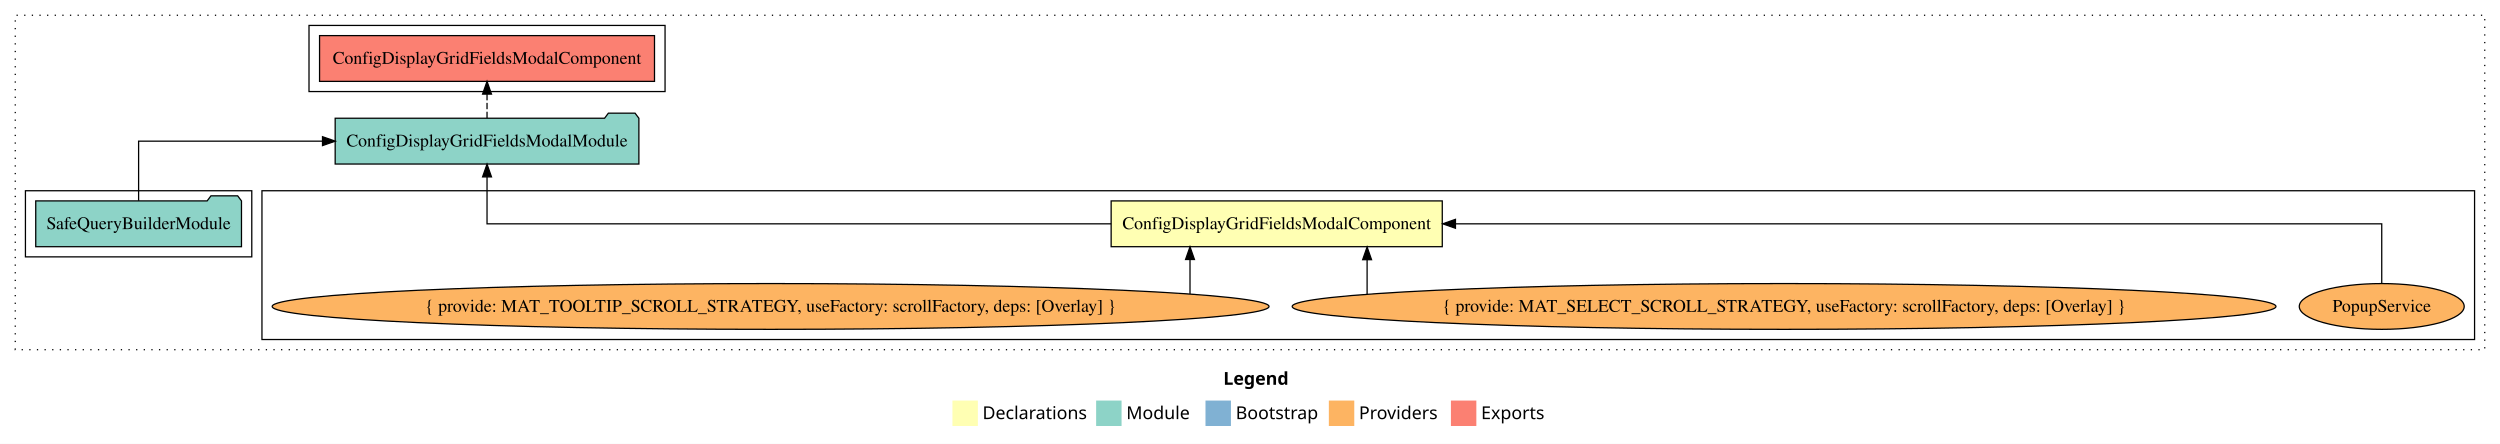
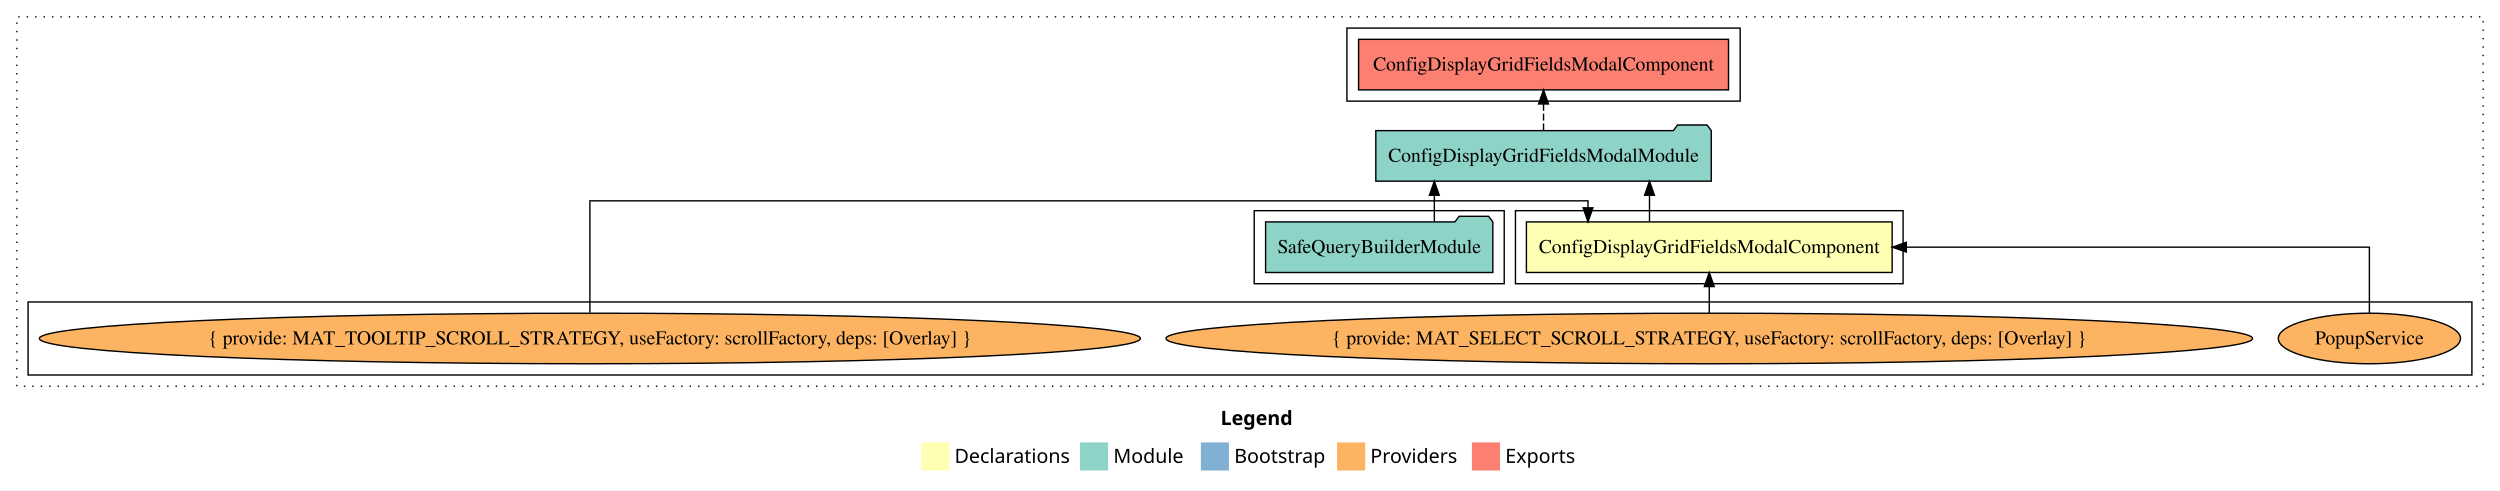
- <svg xmlns="http://www.w3.org/2000/svg" width="1966pt" height="349pt" viewBox="0.00 0.00 1966.00 349.00">
+ <svg xmlns="http://www.w3.org/2000/svg" width="1780pt" height="349pt" viewBox="0.00 0.00 1780.00 349.00">
  <g id="graph0" class="graph" transform="scale(1 1) rotate(0) translate(4 345)">
-     <polygon fill="white" stroke="transparent" points="-4,4 -4,-345 1962,-345 1962,4 -4,4" />
-     <text text-anchor="start" x="958.01" y="-42.4" font-family="sans-serif" font-weight="bold" font-size="14.00">Legend</text>
-     <polygon fill="#ffffb3" stroke="transparent" points="745,-10 745,-30 765,-30 765,-10 745,-10" />
-     <text text-anchor="start" x="768.63" y="-15.4" font-family="sans-serif" font-size="14.00">  Declarations</text>
-     <polygon fill="#8dd3c7" stroke="transparent" points="858,-10 858,-30 878,-30 878,-10 858,-10" />
-     <text text-anchor="start" x="881.73" y="-15.4" font-family="sans-serif" font-size="14.00">  Module</text>
-     <polygon fill="#80b1d3" stroke="transparent" points="944,-10 944,-30 964,-30 964,-10 944,-10" />
-     <text text-anchor="start" x="967.78" y="-15.4" font-family="sans-serif" font-size="14.00">  Bootstrap</text>
-     <polygon fill="#fdb462" stroke="transparent" points="1041,-10 1041,-30 1061,-30 1061,-10 1041,-10" />
-     <text text-anchor="start" x="1064.67" y="-15.4" font-family="sans-serif" font-size="14.00">  Providers</text>
-     <polygon fill="#fb8072" stroke="transparent" points="1137,-10 1137,-30 1157,-30 1157,-10 1137,-10" />
-     <text text-anchor="start" x="1160.73" y="-15.4" font-family="sans-serif" font-size="14.00">  Exports</text>
+     <polygon fill="white" stroke="transparent" points="-4,4 -4,-345 1776,-345 1776,4 -4,4" />
+     <text text-anchor="start" x="865.01" y="-42.4" font-family="sans-serif" font-weight="bold" font-size="14.00">Legend</text>
+     <polygon fill="#ffffb3" stroke="transparent" points="652,-10 652,-30 672,-30 672,-10 652,-10" />
+     <text text-anchor="start" x="675.63" y="-15.4" font-family="sans-serif" font-size="14.00">  Declarations</text>
+     <polygon fill="#8dd3c7" stroke="transparent" points="765,-10 765,-30 785,-30 785,-10 765,-10" />
+     <text text-anchor="start" x="788.73" y="-15.4" font-family="sans-serif" font-size="14.00">  Module</text>
+     <polygon fill="#80b1d3" stroke="transparent" points="851,-10 851,-30 871,-30 871,-10 851,-10" />
+     <text text-anchor="start" x="874.78" y="-15.4" font-family="sans-serif" font-size="14.00">  Bootstrap</text>
+     <polygon fill="#fdb462" stroke="transparent" points="948,-10 948,-30 968,-30 968,-10 948,-10" />
+     <text text-anchor="start" x="971.67" y="-15.4" font-family="sans-serif" font-size="14.00">  Providers</text>
+     <polygon fill="#fb8072" stroke="transparent" points="1044,-10 1044,-30 1064,-30 1064,-10 1044,-10" />
+     <text text-anchor="start" x="1067.73" y="-15.4" font-family="sans-serif" font-size="14.00">  Exports</text>
    <g id="clust1" class="cluster">
-       <polygon fill="none" stroke="black" stroke-dasharray="1,5" points="8,-70 8,-333 1950,-333 1950,-70 8,-70" />
+       <polygon fill="none" stroke="black" stroke-dasharray="1,5" points="8,-70 8,-333 1764,-333 1764,-70 8,-70" />
+     </g>
+     <g id="clust2" class="cluster">
+       <polygon fill="none" stroke="black" points="1075,-143 1075,-195 1351,-195 1351,-143 1075,-143" />
    </g>
    <g id="clust3" class="cluster">
-       <polygon fill="none" stroke="black" points="202,-78 202,-195 1942,-195 1942,-78 202,-78" />
+       <polygon fill="none" stroke="black" points="16,-78 16,-130 1756,-130 1756,-78 16,-78" />
+     </g>
+     <g id="clust5" class="cluster">
+       <polygon fill="none" stroke="black" points="955,-273 955,-325 1235,-325 1235,-273 955,-273" />
    </g>
    <g id="clust4" class="cluster">
-       <polygon fill="none" stroke="black" points="16,-143 16,-195 194,-195 194,-143 16,-143" />
-     </g>
-     <g id="clust5" class="cluster">
-       <polygon fill="none" stroke="black" points="239,-273 239,-325 519,-325 519,-273 239,-273" />
+       <polygon fill="none" stroke="black" points="889,-143 889,-195 1067,-195 1067,-143 889,-143" />
    </g>
    <g id="node1" class="node">
-       <polygon fill="#ffffb3" stroke="black" points="1130.2,-187 869.8,-187 869.8,-151 1130.2,-151 1130.2,-187" />
-       <text text-anchor="middle" x="1000" y="-164.8" font-family="Times,serif" font-size="14.00">ConfigDisplayGridFieldsModalComponent</text>
+       <polygon fill="#ffffb3" stroke="black" points="1343.2,-187 1082.8,-187 1082.8,-151 1343.2,-151 1343.2,-187" />
+       <text text-anchor="middle" x="1213" y="-164.8" font-family="Times,serif" font-size="14.00">ConfigDisplayGridFieldsModalComponent</text>
    </g>
    <g id="node2" class="node">
-       <polygon fill="#8dd3c7" stroke="black" points="498.42,-252 495.42,-256 474.42,-256 471.42,-252 259.58,-252 259.58,-216 498.42,-216 498.42,-252" />
-       <text text-anchor="middle" x="379" y="-229.8" font-family="Times,serif" font-size="14.00">ConfigDisplayGridFieldsModalModule</text>
+       <polygon fill="#8dd3c7" stroke="black" points="1214.42,-252 1211.42,-256 1190.42,-256 1187.42,-252 975.58,-252 975.58,-216 1214.42,-216 1214.42,-252" />
+       <text text-anchor="middle" x="1095" y="-229.8" font-family="Times,serif" font-size="14.00">ConfigDisplayGridFieldsModalModule</text>
    </g>
    <g id="edge1" class="edge">
-       <path fill="none" stroke="black" d="M869.82,-169C687.72,-169 379,-169 379,-169 379,-169 379,-205.89 379,-205.89" />
-       <polygon fill="black" stroke="black" points="375.5,-205.89 379,-215.89 382.5,-205.89 375.5,-205.89" />
+       <path fill="none" stroke="black" d="M1170.44,-187.11C1170.44,-187.11 1170.44,-205.99 1170.44,-205.99" />
+       <polygon fill="black" stroke="black" points="1166.94,-205.99 1170.44,-215.99 1173.94,-205.99 1166.94,-205.99" />
    </g>
    <g id="node7" class="node">
-       <polygon fill="#fb8072" stroke="black" points="510.7,-317 247.3,-317 247.3,-281 510.7,-281 510.7,-317" />
-       <text text-anchor="middle" x="379" y="-294.8" font-family="Times,serif" font-size="14.00">ConfigDisplayGridFieldsModalComponent </text>
+       <polygon fill="#fb8072" stroke="black" points="1226.7,-317 963.3,-317 963.3,-281 1226.7,-281 1226.7,-317" />
+       <text text-anchor="middle" x="1095" y="-294.8" font-family="Times,serif" font-size="14.00">ConfigDisplayGridFieldsModalComponent </text>
    </g>
    <g id="edge6" class="edge">
-       <path fill="none" stroke="black" stroke-dasharray="5,2" d="M379,-252.11C379,-252.11 379,-270.99 379,-270.99" />
-       <polygon fill="black" stroke="black" points="375.5,-270.99 379,-280.99 382.5,-270.99 375.5,-270.99" />
+       <path fill="none" stroke="black" stroke-dasharray="5,2" d="M1095,-252.11C1095,-252.11 1095,-270.99 1095,-270.99" />
+       <polygon fill="black" stroke="black" points="1091.5,-270.99 1095,-280.99 1098.5,-270.99 1091.5,-270.99" />
    </g>
    <g id="node3" class="node">
-       <ellipse fill="#fdb462" stroke="black" cx="1869" cy="-104" rx="64.85" ry="18" />
-       <text text-anchor="middle" x="1869" y="-99.8" font-family="Times,serif" font-size="14.00">PopupService</text>
+       <ellipse fill="#fdb462" stroke="black" cx="1683" cy="-104" rx="64.85" ry="18" />
+       <text text-anchor="middle" x="1683" y="-99.8" font-family="Times,serif" font-size="14.00">PopupService</text>
    </g>
    <g id="edge2" class="edge">
-       <path fill="none" stroke="black" d="M1869,-122.11C1869,-141.34 1869,-169 1869,-169 1869,-169 1140.57,-169 1140.57,-169" />
-       <polygon fill="black" stroke="black" points="1140.57,-165.5 1130.57,-169 1140.57,-172.5 1140.57,-165.5" />
+       <path fill="none" stroke="black" d="M1683,-122.11C1683,-141.34 1683,-169 1683,-169 1683,-169 1353.3,-169 1353.3,-169" />
+       <polygon fill="black" stroke="black" points="1353.3,-165.5 1343.3,-169 1353.3,-172.5 1353.3,-165.5" />
    </g>
    <g id="node4" class="node">
-       <ellipse fill="#fdb462" stroke="black" cx="1399" cy="-104" rx="386.83" ry="18" />
-       <text text-anchor="middle" x="1399" y="-99.8" font-family="Times,serif" font-size="14.00">{ provide: MAT_SELECT_SCROLL_STRATEGY, useFactory: scrollFactory, deps: [Overlay] }</text>
+       <ellipse fill="#fdb462" stroke="black" cx="1213" cy="-104" rx="386.83" ry="18" />
+       <text text-anchor="middle" x="1213" y="-99.8" font-family="Times,serif" font-size="14.00">{ provide: MAT_SELECT_SCROLL_STRATEGY, useFactory: scrollFactory, deps: [Overlay] }</text>
    </g>
    <g id="edge3" class="edge">
-       <path fill="none" stroke="black" d="M1071.09,-113.59C1071.09,-113.59 1071.09,-140.75 1071.09,-140.75" />
-       <polygon fill="black" stroke="black" points="1067.59,-140.75 1071.09,-150.75 1074.59,-140.75 1067.59,-140.75" />
+       <path fill="none" stroke="black" d="M1213,-122.11C1213,-122.11 1213,-140.99 1213,-140.99" />
+       <polygon fill="black" stroke="black" points="1209.5,-140.99 1213,-150.99 1216.5,-140.99 1209.5,-140.99" />
    </g>
    <g id="node5" class="node">
-       <ellipse fill="#fdb462" stroke="black" cx="602" cy="-104" rx="391.97" ry="18" />
-       <text text-anchor="middle" x="602" y="-99.8" font-family="Times,serif" font-size="14.00">{ provide: MAT_TOOLTIP_SCROLL_STRATEGY, useFactory: scrollFactory, deps: [Overlay] }</text>
+       <ellipse fill="#fdb462" stroke="black" cx="416" cy="-104" rx="391.97" ry="18" />
+       <text text-anchor="middle" x="416" y="-99.8" font-family="Times,serif" font-size="14.00">{ provide: MAT_TOOLTIP_SCROLL_STRATEGY, useFactory: scrollFactory, deps: [Overlay] }</text>
    </g>
    <g id="edge4" class="edge">
-       <path fill="none" stroke="black" d="M931.82,-113.87C931.82,-113.87 931.82,-140.91 931.82,-140.91" />
-       <polygon fill="black" stroke="black" points="928.32,-140.91 931.82,-150.91 935.32,-140.91 928.32,-140.91" />
+       <path fill="none" stroke="black" d="M416,-122.43C416,-150.82 416,-202 416,-202 416,-202 1126.67,-202 1126.67,-202 1126.67,-202 1126.67,-197.04 1126.67,-197.04" />
+       <polygon fill="black" stroke="black" points="1130.17,-197.04 1126.67,-187.04 1123.17,-197.04 1130.17,-197.04" />
    </g>
    <g id="node6" class="node">
-       <polygon fill="#8dd3c7" stroke="black" points="185.9,-187 182.9,-191 161.9,-191 158.9,-187 24.1,-187 24.1,-151 185.9,-151 185.9,-187" />
-       <text text-anchor="middle" x="105" y="-164.8" font-family="Times,serif" font-size="14.00">SafeQueryBuilderModule</text>
+       <polygon fill="#8dd3c7" stroke="black" points="1058.9,-187 1055.9,-191 1034.9,-191 1031.9,-187 897.1,-187 897.1,-151 1058.9,-151 1058.9,-187" />
+       <text text-anchor="middle" x="978" y="-164.8" font-family="Times,serif" font-size="14.00">SafeQueryBuilderModule</text>
    </g>
    <g id="edge5" class="edge">
-       <path fill="none" stroke="black" d="M105,-187.11C105,-206.34 105,-234 105,-234 105,-234 249.62,-234 249.62,-234" />
-       <polygon fill="black" stroke="black" points="249.62,-237.5 259.62,-234 249.62,-230.5 249.62,-237.5" />
+       <path fill="none" stroke="black" d="M1017.25,-187.11C1017.25,-187.11 1017.25,-205.99 1017.25,-205.99" />
+       <polygon fill="black" stroke="black" points="1013.75,-205.99 1017.25,-215.99 1020.75,-205.99 1013.75,-205.99" />
    </g>
  </g>
</svg>
